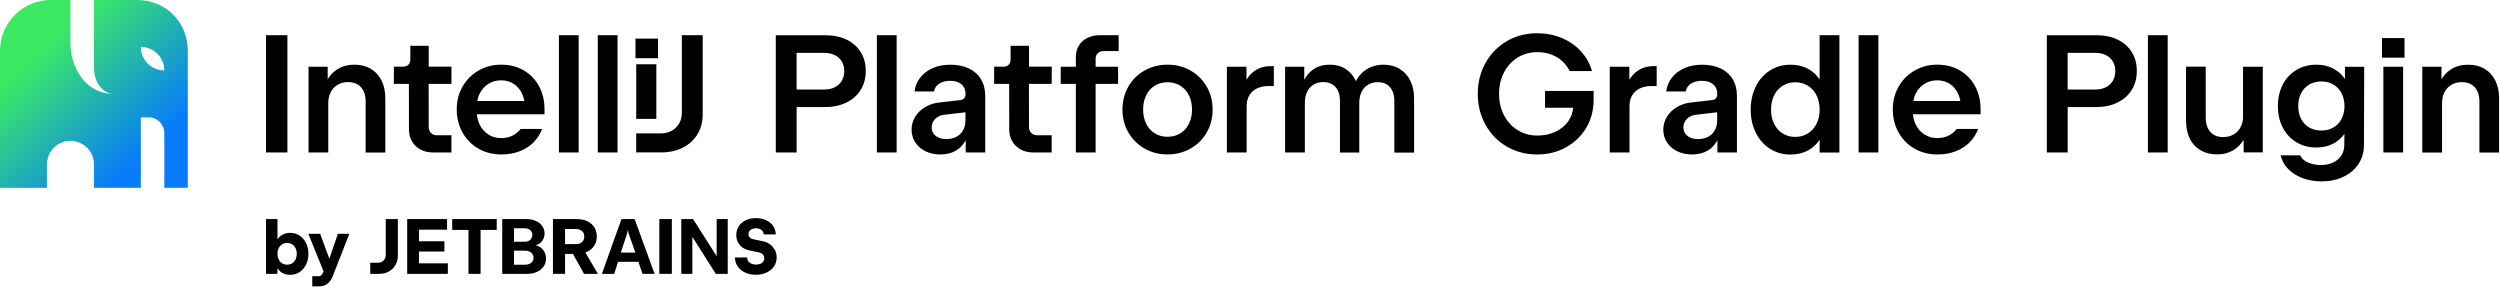
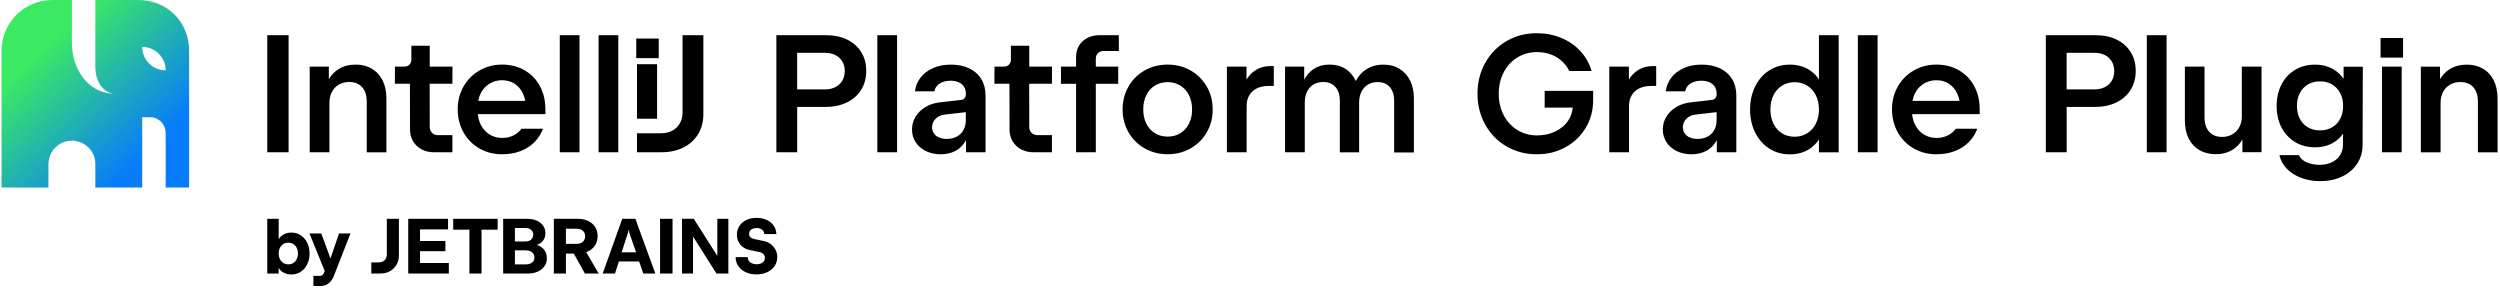
- <svg xmlns="http://www.w3.org/2000/svg" fill="none" height="74" viewBox="0 0 639 74" width="639">
+ <svg xmlns="http://www.w3.org/2000/svg" fill="none" height="96" viewBox="0 0 639 74" width="830">
  <linearGradient id="a" gradientUnits="userSpaceOnUse" x1="11.5" x2="37.5" y1="11.5" y2="38.5">
    <stop offset="0" stop-color="#3bea62" />
    <stop offset="1" stop-color="#087cfa" />
  </linearGradient>
  <path clip-rule="evenodd" d="m73.46 38.97h-5.46v-.01-29.96h5.46zm17.15-22.44c1.57 0 2.95.35 4.13 1.03l.01.03c1.18.68 2.1 1.67 2.76 2.97.65 1.29.98 2.84.98 4.64v13.78h-5.03v-13.01c0-1.06-.18-1.96-.54-2.7s-.87-1.31-1.54-1.7-1.47-.59-2.4-.59c-1 0-1.88.22-2.65.67s-1.37 1.07-1.79 1.88-.63 1.72-.63 2.75v12.69h-5.05v-21.92h4.9v3.21c.63-1.06 1.44-1.92 2.45-2.55 1.25-.79 2.72-1.18 4.4-1.18zm14.27-4.83h4.7v5.34h5.82l-.02 4.39h-5.82l.02 11.07c0 .6.2 1.1.59 1.49s.89.59 1.49.59h3.72v4.39h-4.73c-1.17 0-2.23-.25-3.16-.75s-1.66-1.2-2.18-2.08c-.52-.89-.78-1.89-.78-3l-.02-11.71h-3.85l.02-4.39h2.4c.55 0 .98-.17 1.31-.5s.49-.76.49-1.29zm23.23 4.83c2.16 0 4.08.49 5.76 1.46l-.02-.01c1.69.98 3 2.33 3.93 4.06s1.4 3.71 1.4 5.94v1.22h-17.29c.1 1.01.35 1.94.78 2.77.54 1.05 1.28 1.86 2.23 2.45s2.02.88 3.22.88c1.06 0 2.01-.21 2.85-.62s1.54-.99 2.1-1.73h5.5c-.52 1.36-1.27 2.52-2.25 3.49s-2.17 1.72-3.57 2.25c-1.39.53-2.94.79-4.64.79-2.15 0-4.09-.5-5.81-1.48-1.72-.99-3.08-2.35-4.07-4.11s-1.49-3.78-1.49-5.93.5-4.1 1.5-5.84 2.37-3.11 4.1-4.1c1.74-.99 3.61-1.49 5.77-1.49zm-6.108 9.28h12.018c-.12-.67-.31-1.3-.59-1.89-.5-1.06-1.21-1.89-2.13-2.49s-1.98-.9-3.18-.9-2.27.29-3.22.87-1.69 1.38-2.23 2.4c-.328.617-.538 1.294-.668 2.01zm25.908 13.16h-5.05v-.01-29.96h5.05zm9.93 0h-5.05v-.01-29.96h5.05zm15.76-7.43c.46-.81.69-1.74.69-2.8l-.01-.01v-19.73h5.33v20.21c0 1.94-.45 3.64-1.34 5.11-.9 1.46-2.15 2.61-3.75 3.42-1.61.81-3.47 1.22-5.58 1.22h-6.33v-4.86h6.23c1.07 0 2.02-.23 2.84-.67s1.46-1.08 1.92-1.89zm-11.17-21.68h5.76v5.01h-5.76zm5.33 6.57v13.95h-5.14v-13.95zm43.24-7.42c2.05 0 3.85.37 5.41 1.13s2.76 1.83 3.61 3.21 1.27 2.96 1.27 4.79-.43 3.44-1.29 4.83-2.08 2.47-3.66 3.24-3.41 1.16-5.51 1.16h-7.21v11.6h-5.33v-29.96zm2.38 13.29c.77-.39 1.36-.93 1.78-1.64.42-.7.63-1.55.63-2.49s-.21-1.76-.63-2.46c-.43-.7-1.02-1.24-1.78-1.62-.77-.38-1.67-.57-2.71-.57h-7.06v9.36h7.06c1.04 0 1.95-.19 2.71-.58zm15.8 16.67h-5.05v-.01-29.96h5.05zm13.76-22.43c1.79 0 3.34.31 4.67.94h.02c1.32.63 2.36 1.54 3.09 2.74s1.1 2.61 1.1 4.22v14.53h-4.99v-3.13c-.59 1.11-1.38 1.98-2.39 2.6-1.14.69-2.5 1.04-4.08 1.04-1.41 0-2.68-.27-3.79-.81s-1.99-1.3-2.62-2.26-.95-2.06-.95-3.26.31-2.3.92-3.3c.62-1 1.47-1.82 2.55-2.47s2.31-1.05 3.68-1.19l5.41-.62c.38-.04.69-.2.92-.49.15-.18.24-.43.3-.72v-.43c0-.67-.16-1.25-.47-1.74-.32-.49-.77-.87-1.35-1.13-.59-.27-1.29-.4-2.08-.4s-1.48.12-2.08.36-1.07.56-1.42.97-.56.87-.63 1.38h-4.99c.15-1.3.63-2.47 1.42-3.5s1.86-1.85 3.19-2.44 2.78-.89 4.57-.89zm3.23 16.75c.4-.73.6-1.56.6-2.52v-2.07l-5.42.63c-.63.08-1.19.26-1.67.56s-.86.68-1.13 1.14-.41.97-.41 1.55.16 1.1.47 1.56c.32.46.76.81 1.33 1.05s1.23.36 1.97.36c.96 0 1.81-.2 2.55-.59s1.31-.95 1.71-1.67zm12.14-21.59h4.7v5.34h5.82l-.02 4.39h-5.82l.02 11.07c0 .6.2 1.1.59 1.49s.89.59 1.49.59h3.72v4.39h-4.73c-1.17 0-2.23-.25-3.16-.75s-1.66-1.2-2.18-2.08c-.52-.89-.78-1.89-.78-3l-.02-11.71h-3.85l.02-4.39h2.4c.55 0 .98-.17 1.31-.5s.49-.76.49-1.29zm17.45-.05c.51-.84 1.23-1.49 2.15-1.95.92-.47 1.98-.7 3.18-.7h4.84v4.05h-3.9c-.58 0-1.06.19-1.43.55s-.56.84-.56 1.42v2.03h5.74v4.39h-5.74v17.53h-5.05v-17.53h-3.87v-4.39h3.87v-2.5c0-1.1.26-2.07.77-2.9zm22.68 4.88c2.15 0 4.11.5 5.86 1.5s3.13 2.37 4.14 4.12c1.01 1.74 1.51 3.7 1.51 5.85s-.5 4.1-1.51 5.85c-1 1.75-2.39 3.12-4.14 4.12-1.76 1-3.74 1.5-5.89 1.5s-4.11-.5-5.86-1.5-3.13-2.37-4.14-4.12c-1.01-1.74-1.51-3.7-1.51-5.85s.5-4.1 1.5-5.85 2.37-3.12 4.14-4.12 3.75-1.5 5.9-1.5zm3.25 17.55c.95-.58 1.69-1.4 2.21-2.46s.78-2.25.78-3.62-.27-2.58-.79-3.63-1.26-1.87-2.21-2.46-2.04-.89-3.26-.89-2.32.3-3.26.88-1.68 1.4-2.2 2.46-.78 2.28-.78 3.64.26 2.56.78 3.62c.52 1.05 1.25 1.88 2.2 2.46.94.59 2.04.88 3.26.88s2.31-.29 3.27-.88zm16.91-13.71c.57-.93 1.27-1.69 2.1-2.26l-.01.01c1.17-.81 2.53-1.21 4.09-1.21h.81v5.09h-1.41c-1.12 0-2.11.21-2.94.62-.84.42-1.48 1.01-1.93 1.78s-.67 1.68-.67 2.74v11.83h-5.05v-21.92h5.01zm35.07-3.83c1.56 0 2.92.35 4.1 1.06v.03c1.18.71 2.08 1.71 2.72 3.01.63 1.3.95 2.81.95 4.54v13.83h-5.05v-13.23c0-.99-.16-1.84-.5-2.55-.33-.72-.81-1.27-1.44-1.65-.63-.39-1.39-.58-2.27-.58-.94 0-1.77.21-2.49.64s-1.28 1.04-1.67 1.84-.59 1.73-.59 2.8v12.71h-4.94v-13.23c0-.99-.17-1.84-.5-2.55-.34-.72-.82-1.26-1.46-1.65s-1.4-.58-2.28-.58c-.95 0-1.79.21-2.5.64-.72.43-1.26 1.04-1.65 1.84s-.58 1.73-.58 2.8v12.71h-5.05v-21.92h4.9v3.36c.6-1.14 1.38-2.05 2.36-2.71 1.16-.78 2.57-1.17 4.12-1.17s2.9.35 4.03 1.06 2.01 1.71 2.62 3.01l.06.15c.67-1.27 1.56-2.28 2.7-3.01 1.26-.8 2.73-1.2 4.41-1.2zm48.43 11h-7.19v-.01-4.28h12.41v2.31c0 2.63-.62 5-1.88 7.11s-2.99 3.78-5.19 4.99-4.51 1.82-7.37 1.82-5.43-.68-7.74-2.02-4.12-3.2-5.44-5.56-1.98-5-1.98-7.91.66-5.55 1.98-7.91 3.14-4.21 5.44-5.56c2.31-1.35 4.89-2.02 7.74-2.02 2.27 0 4.36.4 6.29 1.21 1.93.8 3.56 1.93 4.9 3.39 1.34 1.45 2.29 3.14 2.85 5.07h-5.71c-.49-1-1.14-1.86-1.95-2.59-.82-.73-1.76-1.28-2.84-1.67s-2.24-.58-3.5-.58c-1.84 0-3.51.46-5 1.38s-2.66 2.19-3.5 3.81-1.26 3.44-1.26 5.47.42 3.85 1.26 5.47 2.01 2.89 3.5 3.81 3.16 1.38 5 1.38c1.71 0 3.25-.32 4.63-.96 1.38-.65 2.48-1.54 3.29-2.69.73-1.03 1.14-2.19 1.26-3.46zm14.36-7.17c.57-.93 1.27-1.69 2.1-2.26l-.01.01c1.17-.81 2.53-1.21 4.09-1.21h.81v5.09h-1.41c-1.12 0-2.11.21-2.94.62-.84.42-1.48 1.01-1.93 1.78s-.67 1.68-.67 2.74v11.83h-5.05v-21.92h5.01zm18.62-3.83c1.79 0 3.34.31 4.67.94h.02c1.32.63 2.36 1.54 3.09 2.74s1.1 2.61 1.1 4.22v14.53h-4.99v-3.13c-.59 1.11-1.38 1.98-2.39 2.6-1.14.69-2.5 1.04-4.08 1.04-1.41 0-2.68-.27-3.79-.81s-1.99-1.3-2.62-2.26-.95-2.06-.95-3.26.31-2.3.92-3.3c.62-1 1.47-1.82 2.55-2.47s2.31-1.05 3.68-1.19l5.41-.62c.38-.04.69-.2.92-.49.15-.18.24-.43.3-.72v-.43c0-.67-.16-1.25-.47-1.74-.32-.49-.77-.87-1.35-1.13-.59-.27-1.29-.4-2.08-.4s-1.48.12-2.08.36-1.07.56-1.42.97-.56.87-.63 1.38h-4.99c.15-1.3.63-2.47 1.42-3.5s1.86-1.85 3.19-2.44 2.78-.89 4.57-.89zm3.23 16.75c.4-.73.6-1.56.6-2.52v-2.07l-5.42.63c-.63.08-1.19.26-1.67.56s-.86.68-1.13 1.14-.41.97-.41 1.55.16 1.1.47 1.56c.32.46.76.81 1.33 1.05s1.23.36 1.97.36c.96 0 1.81-.2 2.55-.59s1.31-.95 1.71-1.67zm24.08-15.55c1.1.64 2 1.51 2.71 2.59v-.01-11.32h5.05v29.99h-5.05v-3.28c-.71 1.07-1.61 1.94-2.71 2.59-1.36.8-2.95 1.2-4.76 1.2-1.94 0-3.68-.49-5.22-1.47s-2.75-2.34-3.62-4.09-1.31-3.72-1.31-5.92.44-4.17 1.31-5.92 2.08-3.11 3.61-4.09 3.28-1.47 5.23-1.47c1.81 0 3.4.4 4.76 1.2zm-.28 16.36c.94-.59 1.67-1.41 2.2-2.46s.79-2.26.79-3.63-.26-2.58-.79-3.63c-.52-1.05-1.26-1.87-2.2-2.46s-2.05-.89-3.25-.89-2.27.3-3.21.89-1.67 1.41-2.19 2.46-.78 2.26-.78 3.63.26 2.58.78 3.64c.52 1.05 1.25 1.88 2.19 2.46.94.59 1.99.88 3.21.88s2.31-.3 3.25-.89zm18 4.87h-5.05v-.01-29.96h5.05zm15.06-22.44c2.16 0 4.08.49 5.76 1.46l-.02-.01c1.69.98 3 2.33 3.93 4.06s1.4 3.71 1.4 5.94v1.22h-17.29c.1 1.01.35 1.94.78 2.77.54 1.05 1.28 1.86 2.23 2.45s2.02.88 3.22.88c1.06 0 2.01-.21 2.85-.62s1.54-.99 2.1-1.73h5.5c-.52 1.36-1.27 2.52-2.25 3.49s-2.17 1.72-3.57 2.25c-1.39.53-2.94.79-4.64.79-2.15 0-4.09-.5-5.81-1.48-1.72-.99-3.08-2.35-4.07-4.11s-1.49-3.78-1.49-5.93.5-4.1 1.5-5.84 2.37-3.11 4.1-4.1c1.74-.99 3.61-1.49 5.77-1.49zm-6.118 9.28h12.018c-.12-.67-.31-1.3-.59-1.89-.5-1.06-1.21-1.89-2.13-2.49s-1.98-.9-3.18-.9-2.27.29-3.22.87-1.69 1.38-2.23 2.4c-.328.617-.538 1.294-.668 2.01zm46.828-16.8c2.05 0 3.85.37 5.41 1.13s2.76 1.83 3.61 3.21 1.27 2.96 1.27 4.79-.43 3.44-1.29 4.83-2.08 2.47-3.66 3.24-3.41 1.16-5.51 1.16h-7.21v11.6h-5.33v-29.96zm2.38 13.29c.77-.39 1.36-.93 1.78-1.64.42-.7.63-1.55.63-2.49s-.21-1.76-.63-2.46c-.43-.7-1.02-1.24-1.78-1.62-.77-.38-1.67-.57-2.71-.57h-7.06v9.36h7.06c1.04 0 1.95-.19 2.71-.58zm15.8 16.67h-5.05v-.01-29.96h5.05zm18.64-6.48c.42-.81.63-1.72.63-2.75h-.01v-12.69h5.05v21.9h-4.9v-3.23c-.63 1.06-1.44 1.93-2.45 2.56-1.25.79-2.72 1.18-4.4 1.18-1.57 0-2.95-.35-4.13-1.03s-2.11-1.68-2.76-2.97-.98-2.84-.98-4.64v-13.78h5.03v13.01c0 1.06.18 1.96.54 2.7s.87 1.31 1.53 1.7c.67.39 1.47.59 2.41.59.99 0 1.88-.22 2.65-.67s1.37-1.07 1.79-1.88zm26.67-12.295c-.678-1.003-1.535-1.808-2.56-2.425-1.37-.82-2.95-1.23-4.75-1.23-1.93 0-3.64.45-5.13 1.35s-2.65 2.15-3.47 3.76c-.82 1.6-1.23 3.43-1.23 5.47s.41 3.86 1.23 5.46 1.98 2.85 3.47 3.76 3.2 1.36 5.13 1.36c1.8 0 3.38-.41 4.75-1.23.97-.58 1.78-1.35 2.44-2.27l-.04 1.54v1.28c0 1.03-.25 1.93-.76 2.71s-1.21 1.38-2.11 1.81-1.92.64-3.06.64c-.88 0-1.7-.11-2.45-.32s-1.38-.51-1.88-.89-.84-.8-1-1.27h-5.01c.29 1.3.91 2.45 1.88 3.46s2.2 1.79 3.68 2.35 3.1.85 4.86.85c2.11 0 3.99-.39 5.63-1.18 1.64-.78 2.92-1.88 3.85-3.29s1.39-3.03 1.39-4.86l.06-19.95h-4.92zm-6.03 13.175c1.15 0 2.18-.26 3.08-.78s1.6-1.25 2.09-2.21c.49-.95.74-2.05.74-3.27s-.24-2.31-.74-3.27-1.19-1.7-2.09-2.23-1.91-.79-3.08-.79-2.2.26-3.1.79-1.6 1.27-2.08 2.23c-.49.95-.73 2.05-.73 3.27s.24 2.31.73 3.27c.49.95 1.18 1.69 2.08 2.21s1.95.78 3.1.78zm20.9 5.6h-5.05v-21.92h5.05zm.35-24.23h-5.76v-5.01h5.76zm20.43 2.83c1.18.68 2.1 1.67 2.76 2.97l.01.03c.65 1.29.98 2.84.98 4.64v13.78h-5.03v-13.01c0-1.06-.18-1.96-.54-2.7s-.87-1.31-1.54-1.7-1.47-.59-2.4-.59c-1 0-1.88.22-2.65.67s-1.37 1.07-1.79 1.88-.63 1.72-.63 2.75v12.69h-5.05v-21.92h4.9v3.21c.63-1.06 1.44-1.92 2.45-2.55 1.25-.79 2.72-1.18 4.4-1.18 1.57 0 2.95.35 4.13 1.03zm-560.797 41.946c.869 0 1.658.24 2.357.699.699.469 1.248 1.109 1.648 1.918.4.809.599 1.728.599 2.747 0 1.019-.2 1.938-.599 2.747-.4.819-.949 1.458-1.648 1.918-.699.469-1.488.699-2.367.699-.819 0-1.538-.18-2.148-.539-.479-.27-.839-.669-1.149-1.129v1.428h-2.917v-14.004h2.927v5.184c.31-.45.669-.849 1.149-1.129.609-.36 1.329-.539 2.148-.539zm.449 7.781c.37-.23.659-.559.869-.979.21-.419.31-.889.31-1.438 0-.549-.1-1.029-.31-1.448-.21-.419-.499-.749-.869-.979-.369-.23-.789-.35-1.278-.35-.489 0-.919.12-1.288.35-.37.23-.659.559-.869.979-.21.419-.31.889-.31 1.438 0 .549.1 1.029.31 1.448.21.419.499.749.869.979.37.23.809.35 1.288.35.479 0 .909-.12 1.278-.35zm7.152-7.541 2.357 6.363h.01l2.167-6.363h2.937l-4.255 10.867c-.3.779-.739 1.398-1.308 1.868-.569.469-1.269.699-2.088.699h-1.828v-2.587h1.638c.23 0 .419-.05.569-.15.15-.1.28-.25.39-.459l.3-.609-3.905-9.629zm16.521 6.433c.17-.31.25-.659.25-1.049v-9.139h3.096v9.359c0 .879-.199 1.668-.609 2.377-.409.709-.969 1.258-1.678 1.658-.709.4-1.518.599-2.407.599h-2.367v-2.847h1.958c.4 0 .749-.08 1.049-.25.31-.17.539-.4.709-.709zm15.243-1.898h-6.493v.01 3.006h7.372v2.697h-10.388v-14.004h10.188v2.707h-7.172v2.967h6.493zm6.153-5.514h-4.146-.01v-2.777h11.377v2.777h-4.125v11.217h-3.096zm17.18 3.896c.29.08.559.18.809.31h.01c.569.31 1.019.729 1.338 1.278.32.549.48 1.169.48 1.858 0 .749-.2 1.418-.609 2.008-.41.589-.979 1.049-1.718 1.378-.74.33-1.579.499-2.517.499h-6.343v-14.004h6.223c.889 0 1.688.16 2.387.469.699.31 1.238.749 1.628 1.308.39.559.579 1.199.579 1.908 0 .619-.149 1.169-.439 1.648-.29.479-.699.859-1.209 1.119-.179.094-.385.153-.584.21zm-2.797-4.325h-2.747v.02 3.426h2.747c.38 0 .719-.08 1.009-.22.3-.14.519-.34.689-.609s.25-.589.25-.929-.09-.639-.25-.889c-.17-.26-.399-.45-.689-.589-.29-.14-.629-.21-1.009-.21zm1.239 9.09c.319-.15.569-.35.749-.619v.02c.18-.27.27-.569.27-.929 0-.36-.09-.679-.27-.959-.18-.28-.44-.499-.759-.649-.33-.15-.699-.23-1.109-.23h-2.867v3.586h2.867c.42 0 .799-.07 1.119-.22zm16.541-4.665c-.43.669-1.029 1.199-1.808 1.568h-.01c-.14.07-.3.13-.46.19l3.197 5.474h-3.536l-2.837-5.104h-2.018v5.104h-3.096v-14.004h6.133c1.009 0 1.898.18 2.667.549s1.358.889 1.778 1.558c.419.669.629 1.428.629 2.317 0 .889-.21 1.678-.639 2.347zm-3.556-.609c.319-.16.569-.39.739-.679v.01c.17-.29.26-.629.26-1.029s-.09-.739-.26-1.029c-.17-.29-.42-.509-.739-.669-.32-.15-.699-.23-1.129-.23h-2.787v3.866h2.787c.43 0 .809-.08 1.129-.24zm5.494 7.841 5.004-14.004h.01 3.356l5.104 14.004h-3.086l-1.059-3.087h-5.194l-.989 3.087zm6.452-10.378-1.608 4.944h3.706l-1.718-4.944-.19-.899zm11.427 10.378h-3.196v-14.004h3.196zm5.434-14.004 6.013 9.469h.01v-9.469h2.827v14.004h-3.047l-5.993-9.469v9.469h-2.827v-14.004zm19.627 6.433c.55.4.979.889 1.279 1.468v-.02c.31.589.459 1.229.459 1.918 0 .849-.229 1.608-.679 2.277-.449.669-1.079 1.199-1.878 1.578-.809.38-1.738.569-2.767.569-1.028 0-1.947-.19-2.746-.559-.8-.369-1.429-.899-1.888-1.558-.46-.659-.699-1.438-.709-2.307h3.096c0 .36.1.679.29.959.189.28.459.489.809.639.349.15.749.23 1.178.23.43 0 .799-.07 1.119-.2.32-.13.559-.32.739-.569.18-.25.27-.529.27-.839 0-.39-.12-.709-.36-.969-.239-.26-.569-.44-.979-.539l-2.517-.519c-.659-.14-1.238-.39-1.738-.749-.499-.36-.889-.819-1.158-1.358-.27-.549-.41-1.159-.41-1.828 0-.839.22-1.578.639-2.228.43-.649 1.019-1.159 1.778-1.528.76-.37 1.619-.549 2.597-.549.979 0 1.858.18 2.617.529.76.35 1.359.839 1.788 1.468.43.619.66 1.349.68 2.158h-3.097c0-.3-.09-.569-.25-.809-.169-.24-.399-.42-.689-.549-.289-.14-.639-.2-1.019-.2-.379 0-.719.07-1.008.19-.29.12-.52.3-.68.519-.159.23-.239.489-.239.789 0 .34.109.609.329.839.22.23.52.38.889.469l2.377.489c.71.13 1.329.4 1.878.789z" fill="#000" fill-rule="evenodd" />
  <path d="m0 12.992v35.008h12v-5.92c0-3.36 2.64-6.08 6-6.08 3.24 0 6 2.624 6 5.864v6.136h12v-18h2.112c2.144 0 3.888 1.855 3.888 3.999v14.001h6v-35.001c0-7.384-5.616-13-13-13h-11v17c0 4.888 2.872 6.976 5 7-7.144-.04-11-6.712-11-12.952v-11.048h-5.008c-7.176 0-12.992 5.816-12.992 12.992zm36-.992c3.312 0 6 2.688 6 6-3.312 0-6-2.688-6-6z" fill="url(#a)" />
</svg>
